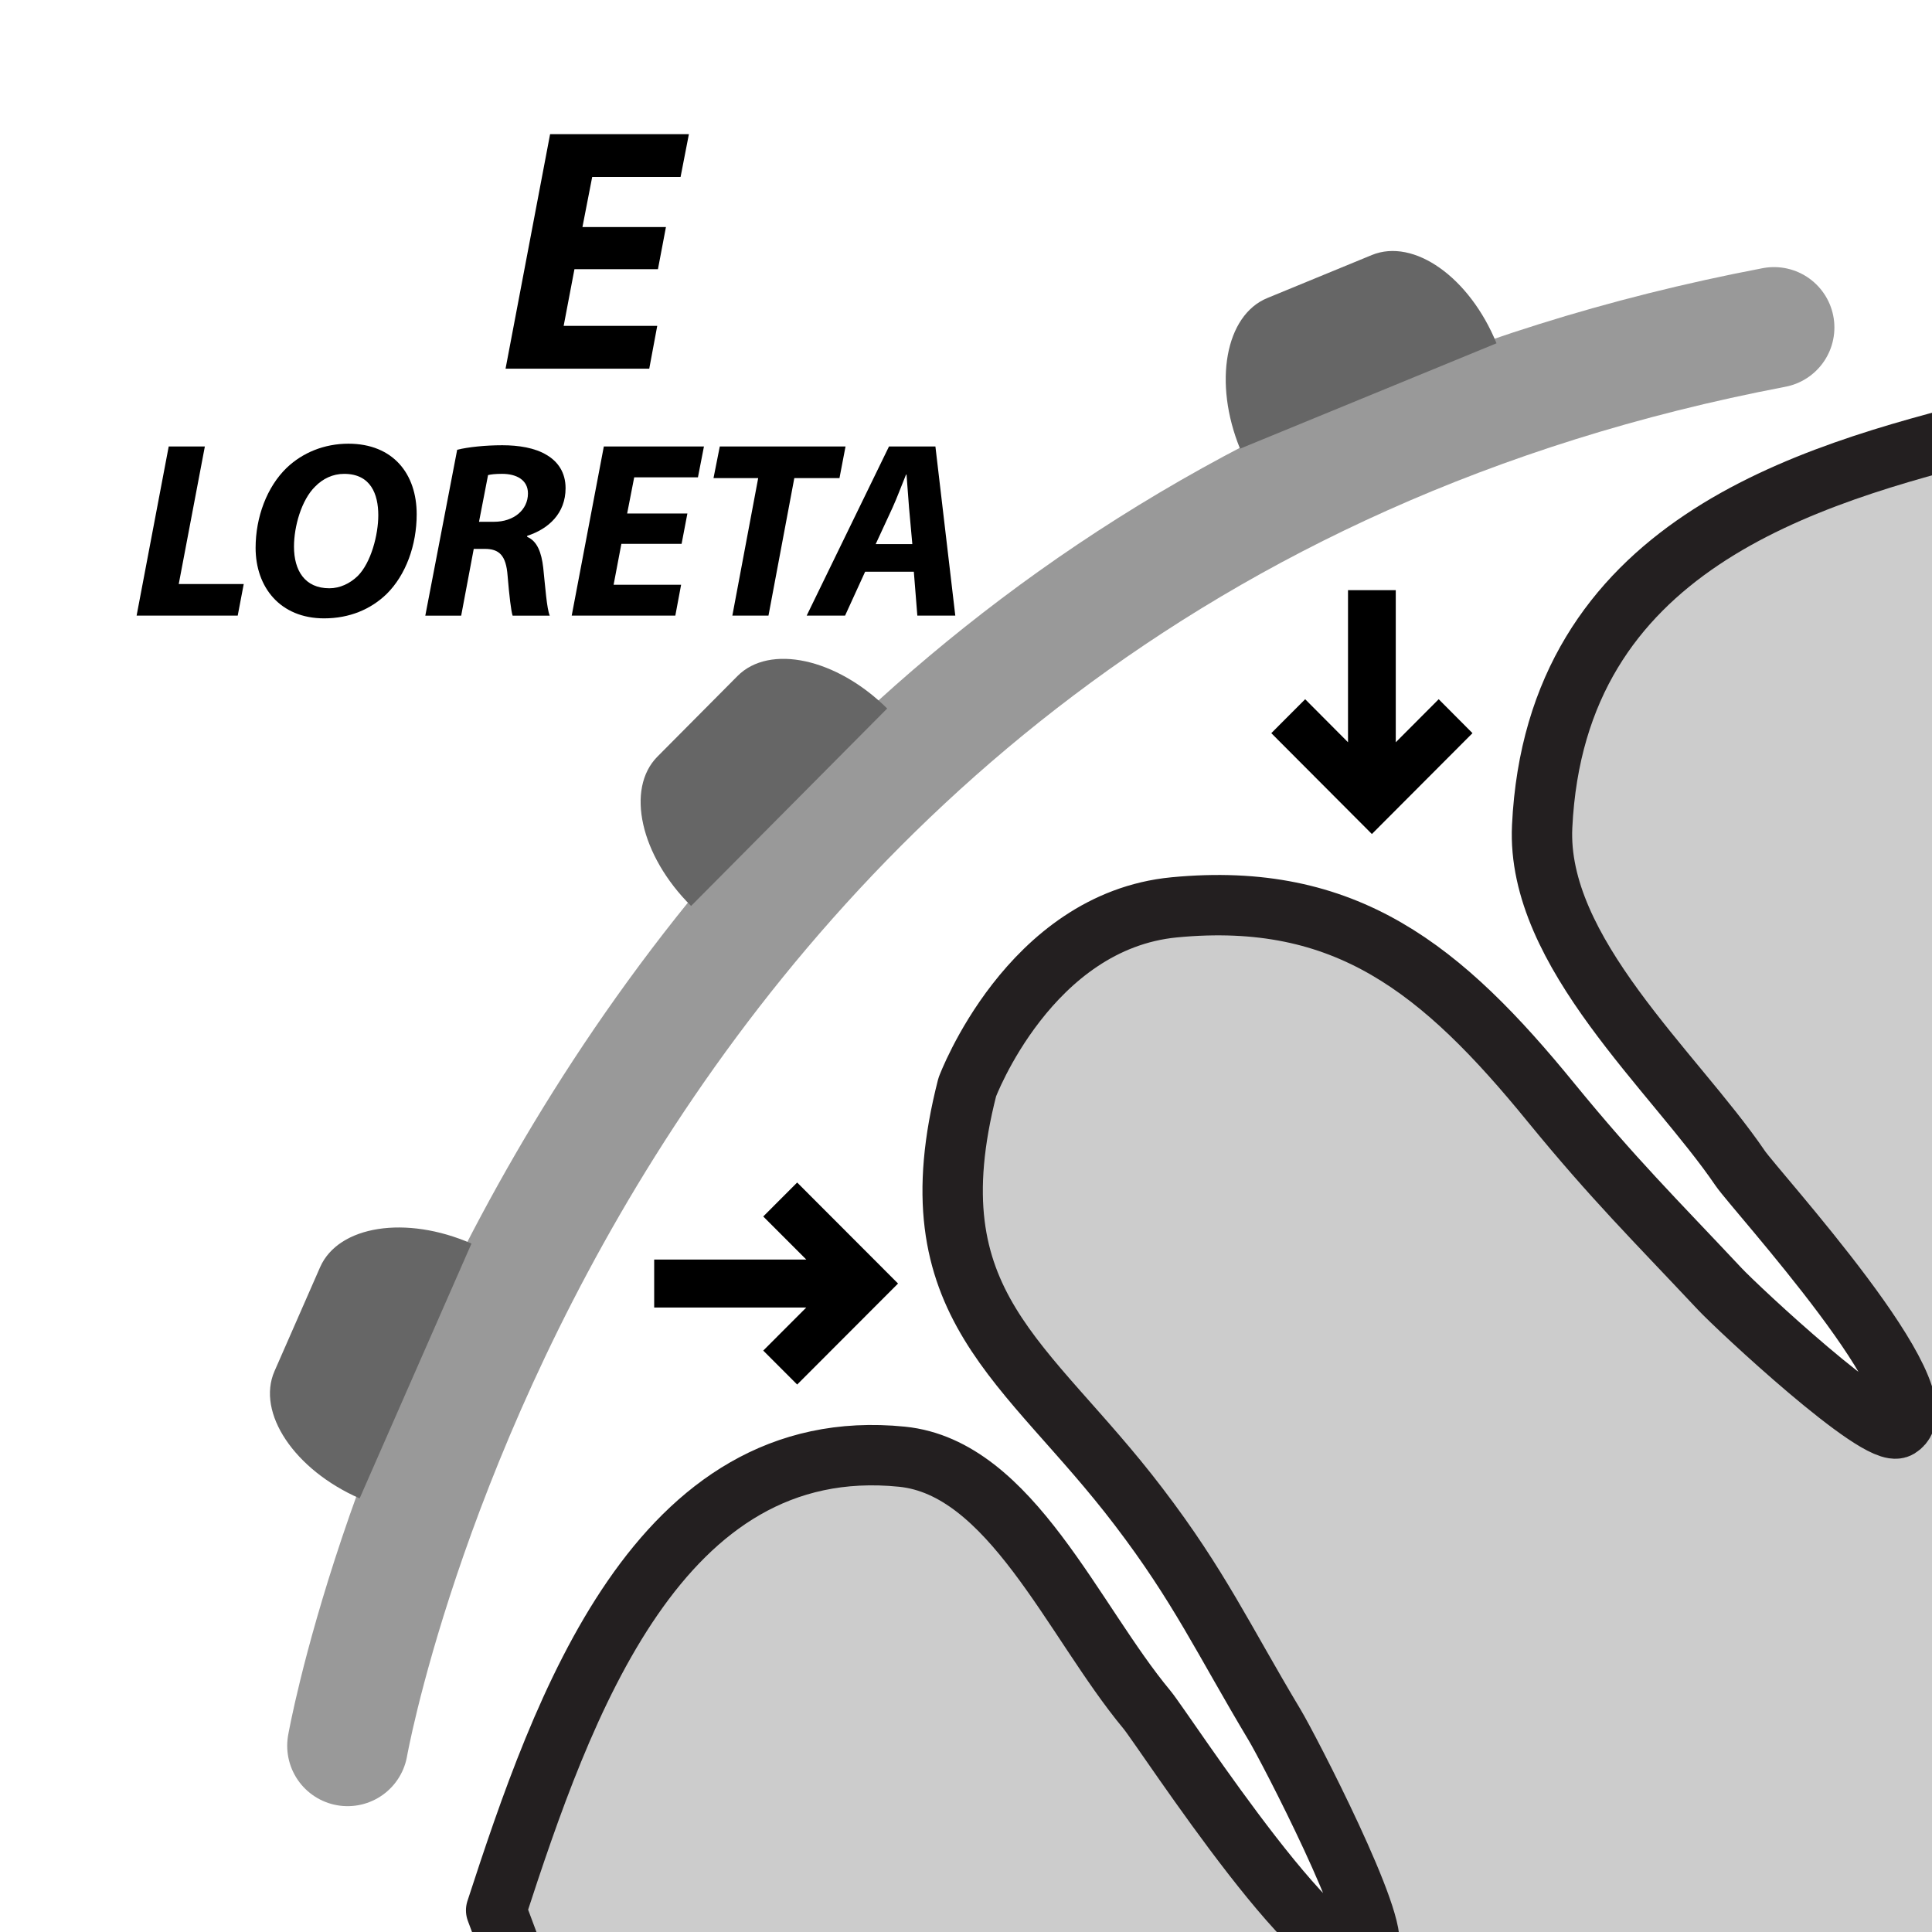
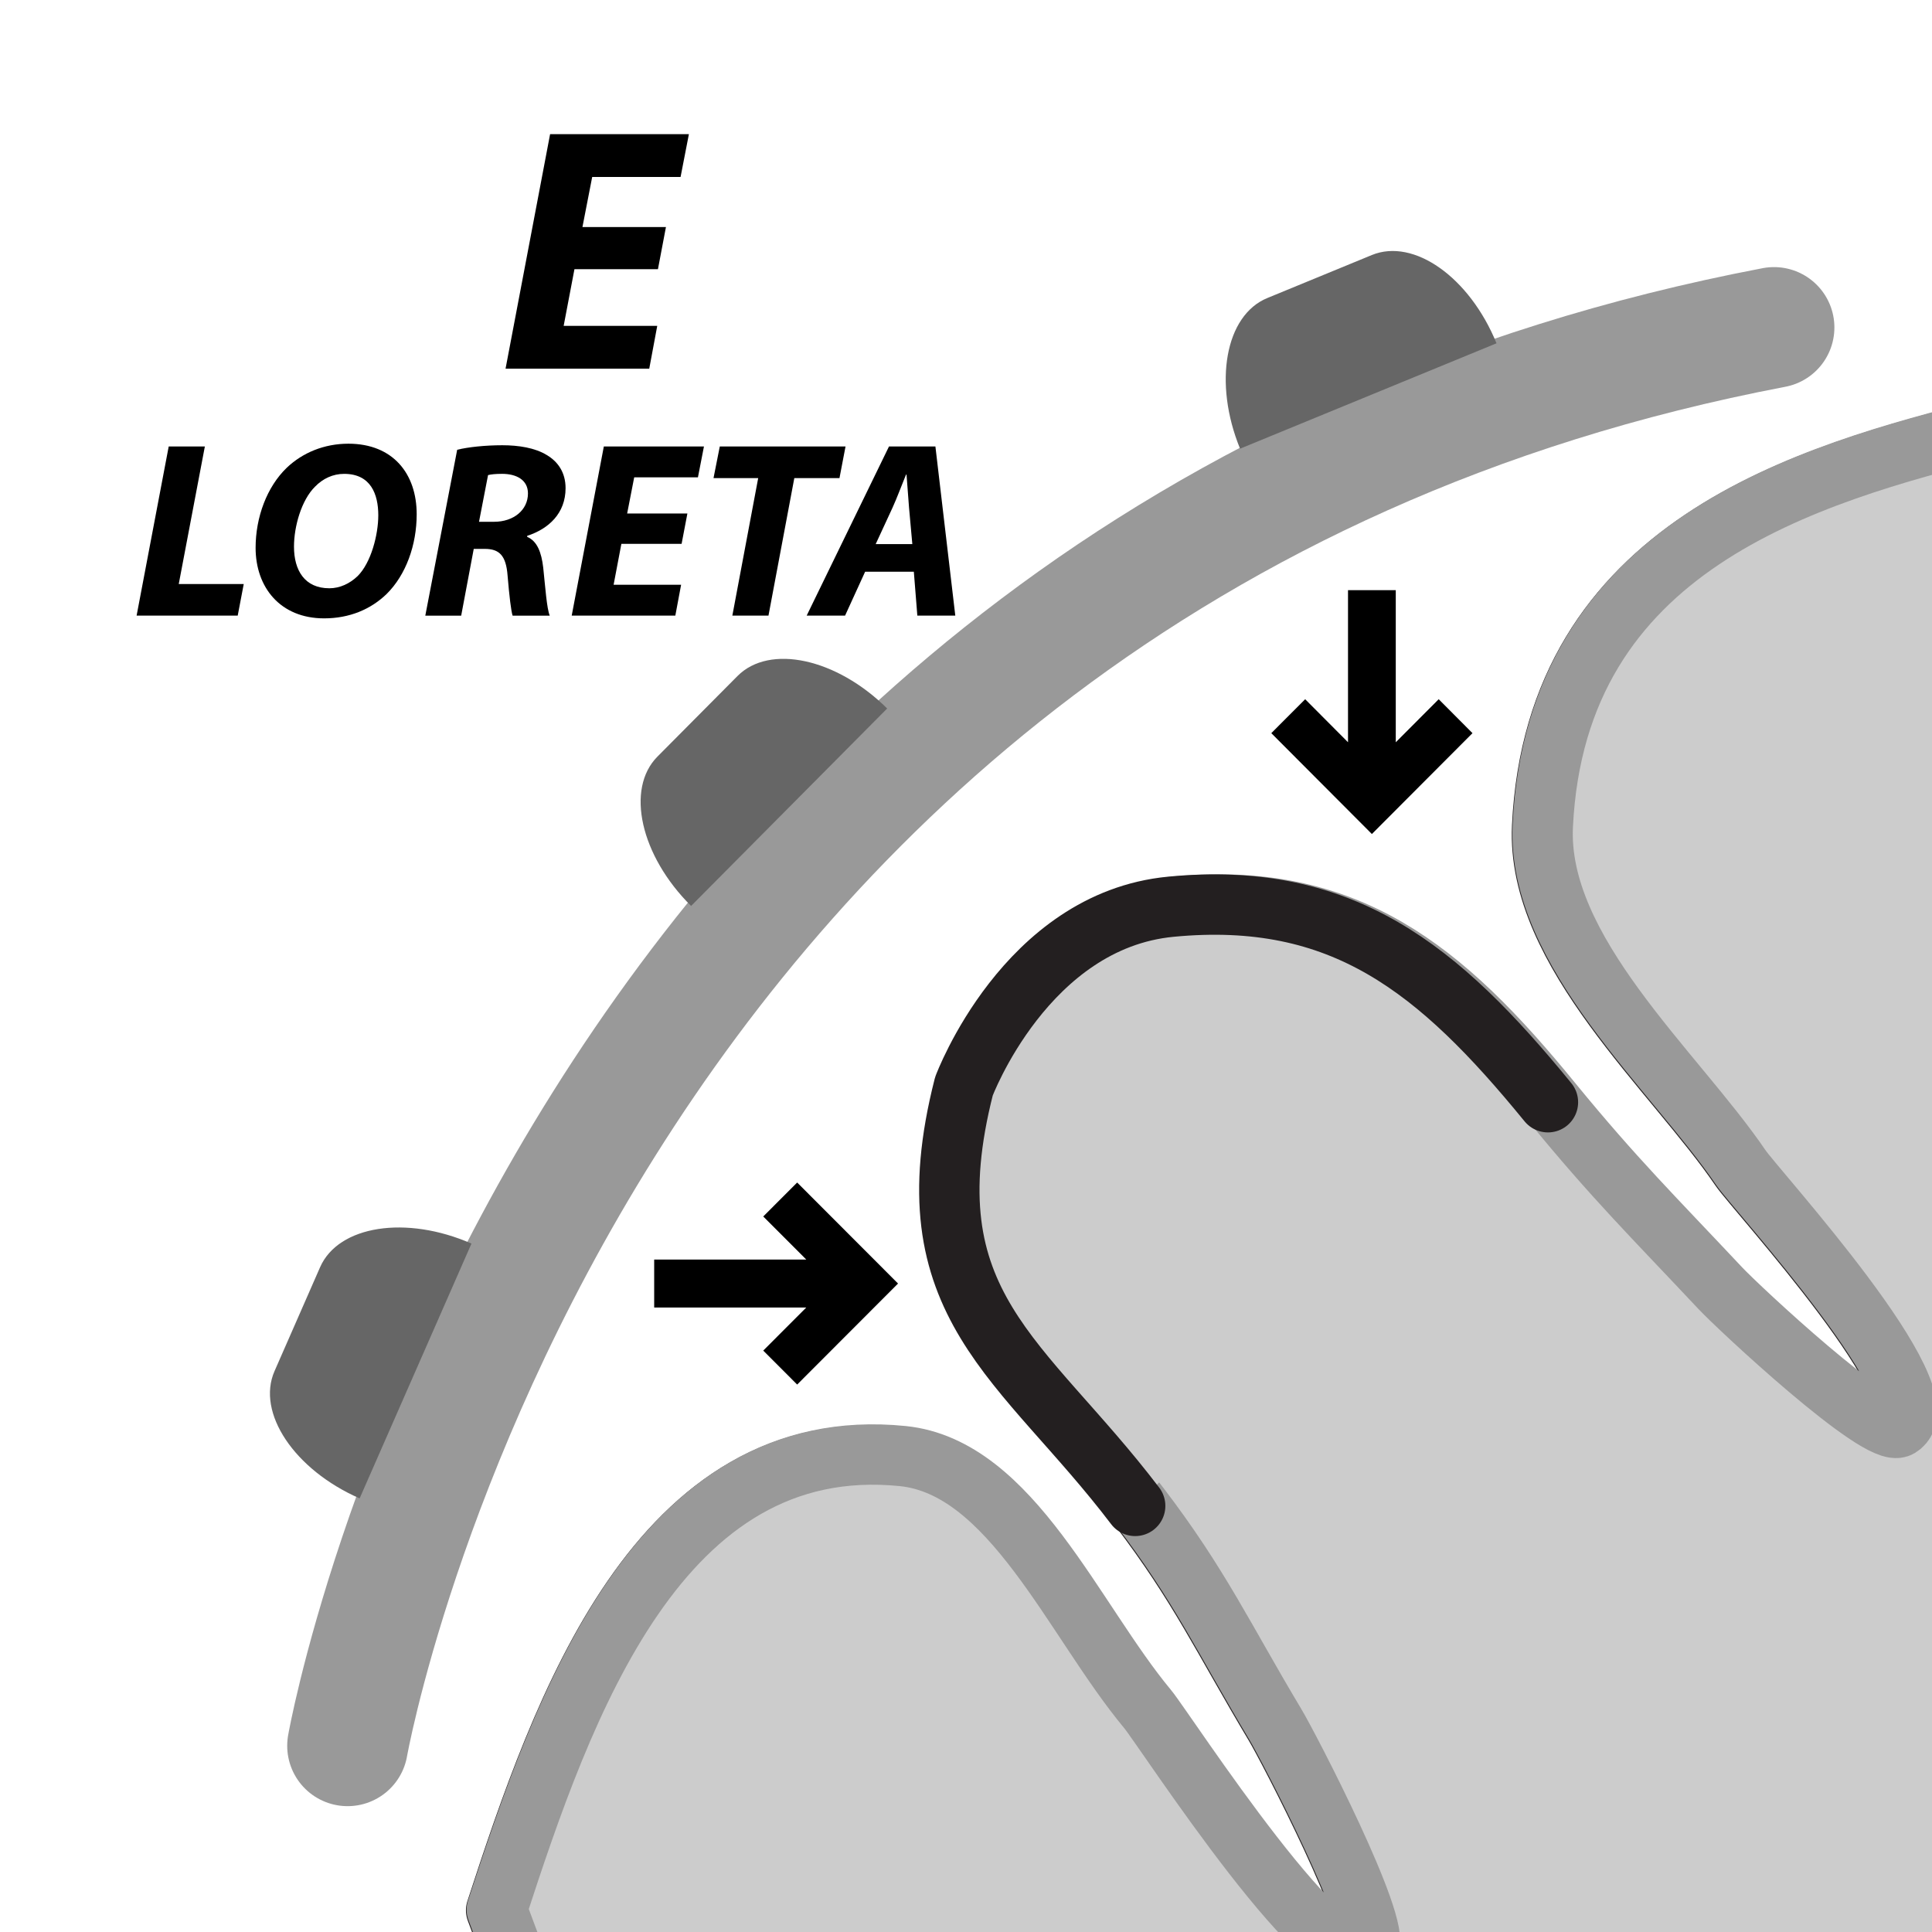
<svg xmlns="http://www.w3.org/2000/svg" version="1.1" id="Layer_1" x="0px" y="0px" width="96px" height="96px" viewBox="0 0 96 96" enable-background="new 0 0 96 96" xml:space="preserve">
  <g id="Layer_1_1_">
</g>
  <path fill="none" d="M96.1,48.098c0,26.498-21.49,47.988-47.994,47.988c-26.51,0-48-21.49-48-47.988  c0-26.507,21.49-47.998,48-47.998C74.609,0.1,96.1,21.59,96.1,48.098z" />
  <path fill="none" stroke="#999999" stroke-width="6" stroke-linecap="round" stroke-linejoin="round" stroke-miterlimit="10" d="  M88.15,16.272c-60.501,11.54-70.879,70.475-70.879,70.475" />
  <path fill="none" stroke="#000000" stroke-width="3" stroke-linecap="round" stroke-linejoin="round" stroke-miterlimit="10" d="  M95.887,34.294" />
  <path fill="#949494" d="M40.906,94.251c0.047,0.092,0.091,0.185,0.137,0.274c0.129-0.127,0.045-0.256,0.004-0.385  C41,94.178,40.953,94.214,40.906,94.251z" />
-   <path fill="#CCCCCC" stroke="#231F20" stroke-width="3" stroke-linecap="round" stroke-linejoin="round" stroke-miterlimit="10" d="  M110.547,111.631l6.236-77.67L98.896,21.309c-9.19,2.316-21.597,5.802-22.267,19.756c-0.301,6.239,6.554,12.158,9.839,16.983  c0.756,1.114,10.258,11.474,7.873,12.9c-0.999,0.59-8.015-5.97-8.882-6.897c-3.299-3.514-5.262-5.443-8.367-9.238  c-5.438-6.675-10.215-10.544-18.741-9.728c-7.213,0.691-10.289,8.937-10.289,8.937c-2.779,10.877,2.938,13.509,8.518,20.848  c3.011,3.945,4.207,6.586,6.754,10.84c0.675,1.12,5.3,10.039,4.651,11.093c-1.559,2.511-10.147-10.835-10.995-11.85  c-3.691-4.437-6.767-12.025-12.17-12.57c-12.102-1.223-16.866,12.406-20.167,22.54l4.914,13.164L110.547,111.631z" />
-   <path fill="#666666" d="M74.361,17.058L74.361,17.058c-1.338-3.278-4.106-5.242-6.195-4.386l-5.193,2.137  c-2.089,0.855-2.695,4.207-1.356,7.486l0,0" />
+   <path fill="#CCCCCC" stroke="#231F20" stroke-width="3" stroke-linecap="round" stroke-linejoin="round" stroke-miterlimit="10" d="  M110.547,111.631l6.236-77.67L98.896,21.309c-9.19,2.316-21.598,5.802-22.268,19.756c-0.301,6.239,6.555,12.158,9.839,16.983  c0.757,1.114,10.259,11.474,7.873,12.9c-0.999,0.59-8.015-5.97-8.882-6.897c-3.299-3.514-5.262-5.443-8.367-9.238  c-5.438-6.674-10.215-10.543-18.74-9.728c-7.213,0.691-10.29,8.937-10.29,8.937C45.283,64.898,51,67.531,56.58,74.87  c3.011,3.944,4.207,6.586,6.754,10.84c0.675,1.12,5.3,10.039,4.65,11.093c-1.559,2.512-10.146-10.835-10.994-11.85  c-3.691-4.438-6.768-12.025-12.17-12.57c-12.102-1.223-16.866,12.406-20.167,22.54l4.914,13.164L110.547,111.631z" />
+   <path fill="#666666" d="M74.361,17.058L74.361,17.058c-1.338-3.278-4.106-5.242-6.195-4.386l-5.193,2.137  c-2.089,0.855-2.695,4.207-1.355,7.486l0,0" />
  <path fill="#666666" d="M44.083,35.205L44.083,35.205c-2.514-2.494-5.843-3.219-7.438-1.613l-3.976,4.002  c-1.592,1.604-0.845,4.926,1.671,7.422l0,0" />
  <path fill="#666666" d="M23.427,61.793L23.427,61.793c-3.246-1.422-6.611-0.898-7.521,1.172l-2.265,5.165  c-0.909,2.07,0.984,4.901,4.229,6.324l0,0" />
  <path d="M66.982,29.326v7.556l-2.129-2.138L63.17,36.43l4.998,5.012l4.999-5.012l-1.679-1.686l-2.133,2.139v-7.557" />
-   <path d="M32.506,64.971h7.556l-2.137,2.139l1.686,1.687l5.012-5.019l-5.012-5.019l-1.686,1.687l2.139,2.14h-7.558" />
+   <path d="M32.506,64.971h7.556l-2.137,2.139l1.686,1.688l5.012-5.02l-5.012-5.019l-1.686,1.687l2.139,2.141h-7.558" />
  <path d="M8.383,22.186h1.796L8.882,29.02h3.229l-0.299,1.57H6.788L8.383,22.186z" />
  <path d="M20.705,25.552c0,1.534-0.536,3.017-1.496,3.965c-0.786,0.761-1.846,1.209-3.104,1.209c-2.182,0-3.404-1.546-3.404-3.504  c0-1.521,0.561-3.029,1.546-3.978c0.785-0.748,1.858-1.197,3.067-1.197C19.533,22.049,20.705,23.545,20.705,25.552z M15.655,24.181  c-0.673,0.661-1.047,1.971-1.047,2.981c0,1.184,0.536,2.069,1.758,2.069c0.524,0,1.022-0.236,1.409-0.61  c0.661-0.661,1.022-2.045,1.022-3.017c0-1.048-0.374-2.058-1.695-2.058C16.541,23.545,16.042,23.782,15.655,24.181z" />
  <path d="M22.717,22.348c0.561-0.137,1.409-0.224,2.244-0.224c0.798,0,1.621,0.125,2.207,0.486c0.549,0.324,0.935,0.86,0.935,1.646  c0,1.247-0.835,2.021-1.908,2.37v0.05c0.499,0.211,0.71,0.772,0.798,1.533c0.1,0.935,0.175,2.033,0.324,2.382h-1.846  c-0.074-0.225-0.162-0.947-0.249-1.983c-0.075-1.022-0.424-1.334-1.135-1.334H23.54l-0.624,3.317h-1.783L22.717,22.348z   M23.802,25.927h0.749c0.972,0,1.683-0.585,1.683-1.409c0-0.673-0.574-0.973-1.284-0.973c-0.337,0-0.549,0.025-0.699,0.062  L23.802,25.927z" />
  <path d="M33.868,27.024h-2.992l-0.386,2.031h3.354l-0.287,1.534h-5.149l1.596-8.404h4.975l-0.299,1.534h-3.167l-0.35,1.796h2.993  L33.868,27.024z" />
  <path d="M37.674,23.757h-2.22l0.312-1.572h6.248l-0.301,1.572h-2.244l-1.284,6.833H36.39L37.674,23.757z" />
-   <path d="M42.988,28.408l-0.997,2.182h-1.908l4.09-8.404h2.307l0.988,8.404h-1.886l-0.174-2.182H42.988z M45.333,27.037l-0.163-1.808  c-0.038-0.461-0.087-1.135-0.125-1.646h-0.025c-0.211,0.511-0.449,1.16-0.672,1.646l-0.836,1.808H45.333z" />
+   <path d="M42.988,28.408l-0.997,2.182h-1.908l4.09-8.404h2.307l0.988,8.404h-1.886l-0.174-2.182H42.988z M45.333,27.037l-0.163-1.808  c-0.038-0.461-0.087-1.135-0.125-1.646H45.02c-0.211,0.511-0.449,1.16-0.672,1.646l-0.836,1.808H45.333z" />
  <path d="M32.693,13.376h-4.149l-0.536,2.816h4.65l-0.397,2.127h-7.14l2.213-11.653h6.897l-0.414,2.127h-4.391l-0.485,2.49h4.149  L32.693,13.376z" />
+   <g>
+     <path fill="#CCCCCC" stroke="#999999" stroke-width="3" stroke-linecap="round" stroke-linejoin="round" stroke-miterlimit="10" d="   M110.579,111.599l6.236-77.671L98.929,21.276c-9.19,2.316-21.599,5.802-22.269,19.755c-0.301,6.24,6.556,12.159,9.839,16.984   c0.758,1.114,10.26,11.474,7.873,12.9c-0.999,0.59-8.015-5.97-8.882-6.897c-3.299-3.514-5.263-5.443-8.367-9.238   c-5.438-6.675-10.215-10.544-18.739-9.729c-7.213,0.69-10.29,8.938-10.29,8.938c-2.777,10.877,2.938,13.51,8.519,20.849   c3.011,3.944,4.207,6.586,6.754,10.84c0.675,1.12,5.3,10.039,4.65,11.093c-1.56,2.512-10.146-10.835-10.994-11.85   c-3.691-4.438-6.768-12.025-12.169-12.57c-12.103-1.223-16.866,12.406-20.168,22.54l4.914,13.164L110.579,111.599z" />
+     <path fill="#CCCCCC" stroke="#231F20" stroke-width="3" stroke-linecap="round" stroke-linejoin="round" stroke-miterlimit="10" d="   M76.916,54.769c-5.438-6.659-10.215-10.528-18.739-9.714c-7.213,0.691-10.28,8.923-10.28,8.923   c-2.778,10.877,2.929,13.51,8.509,20.849" />
+   </g>
</svg>
